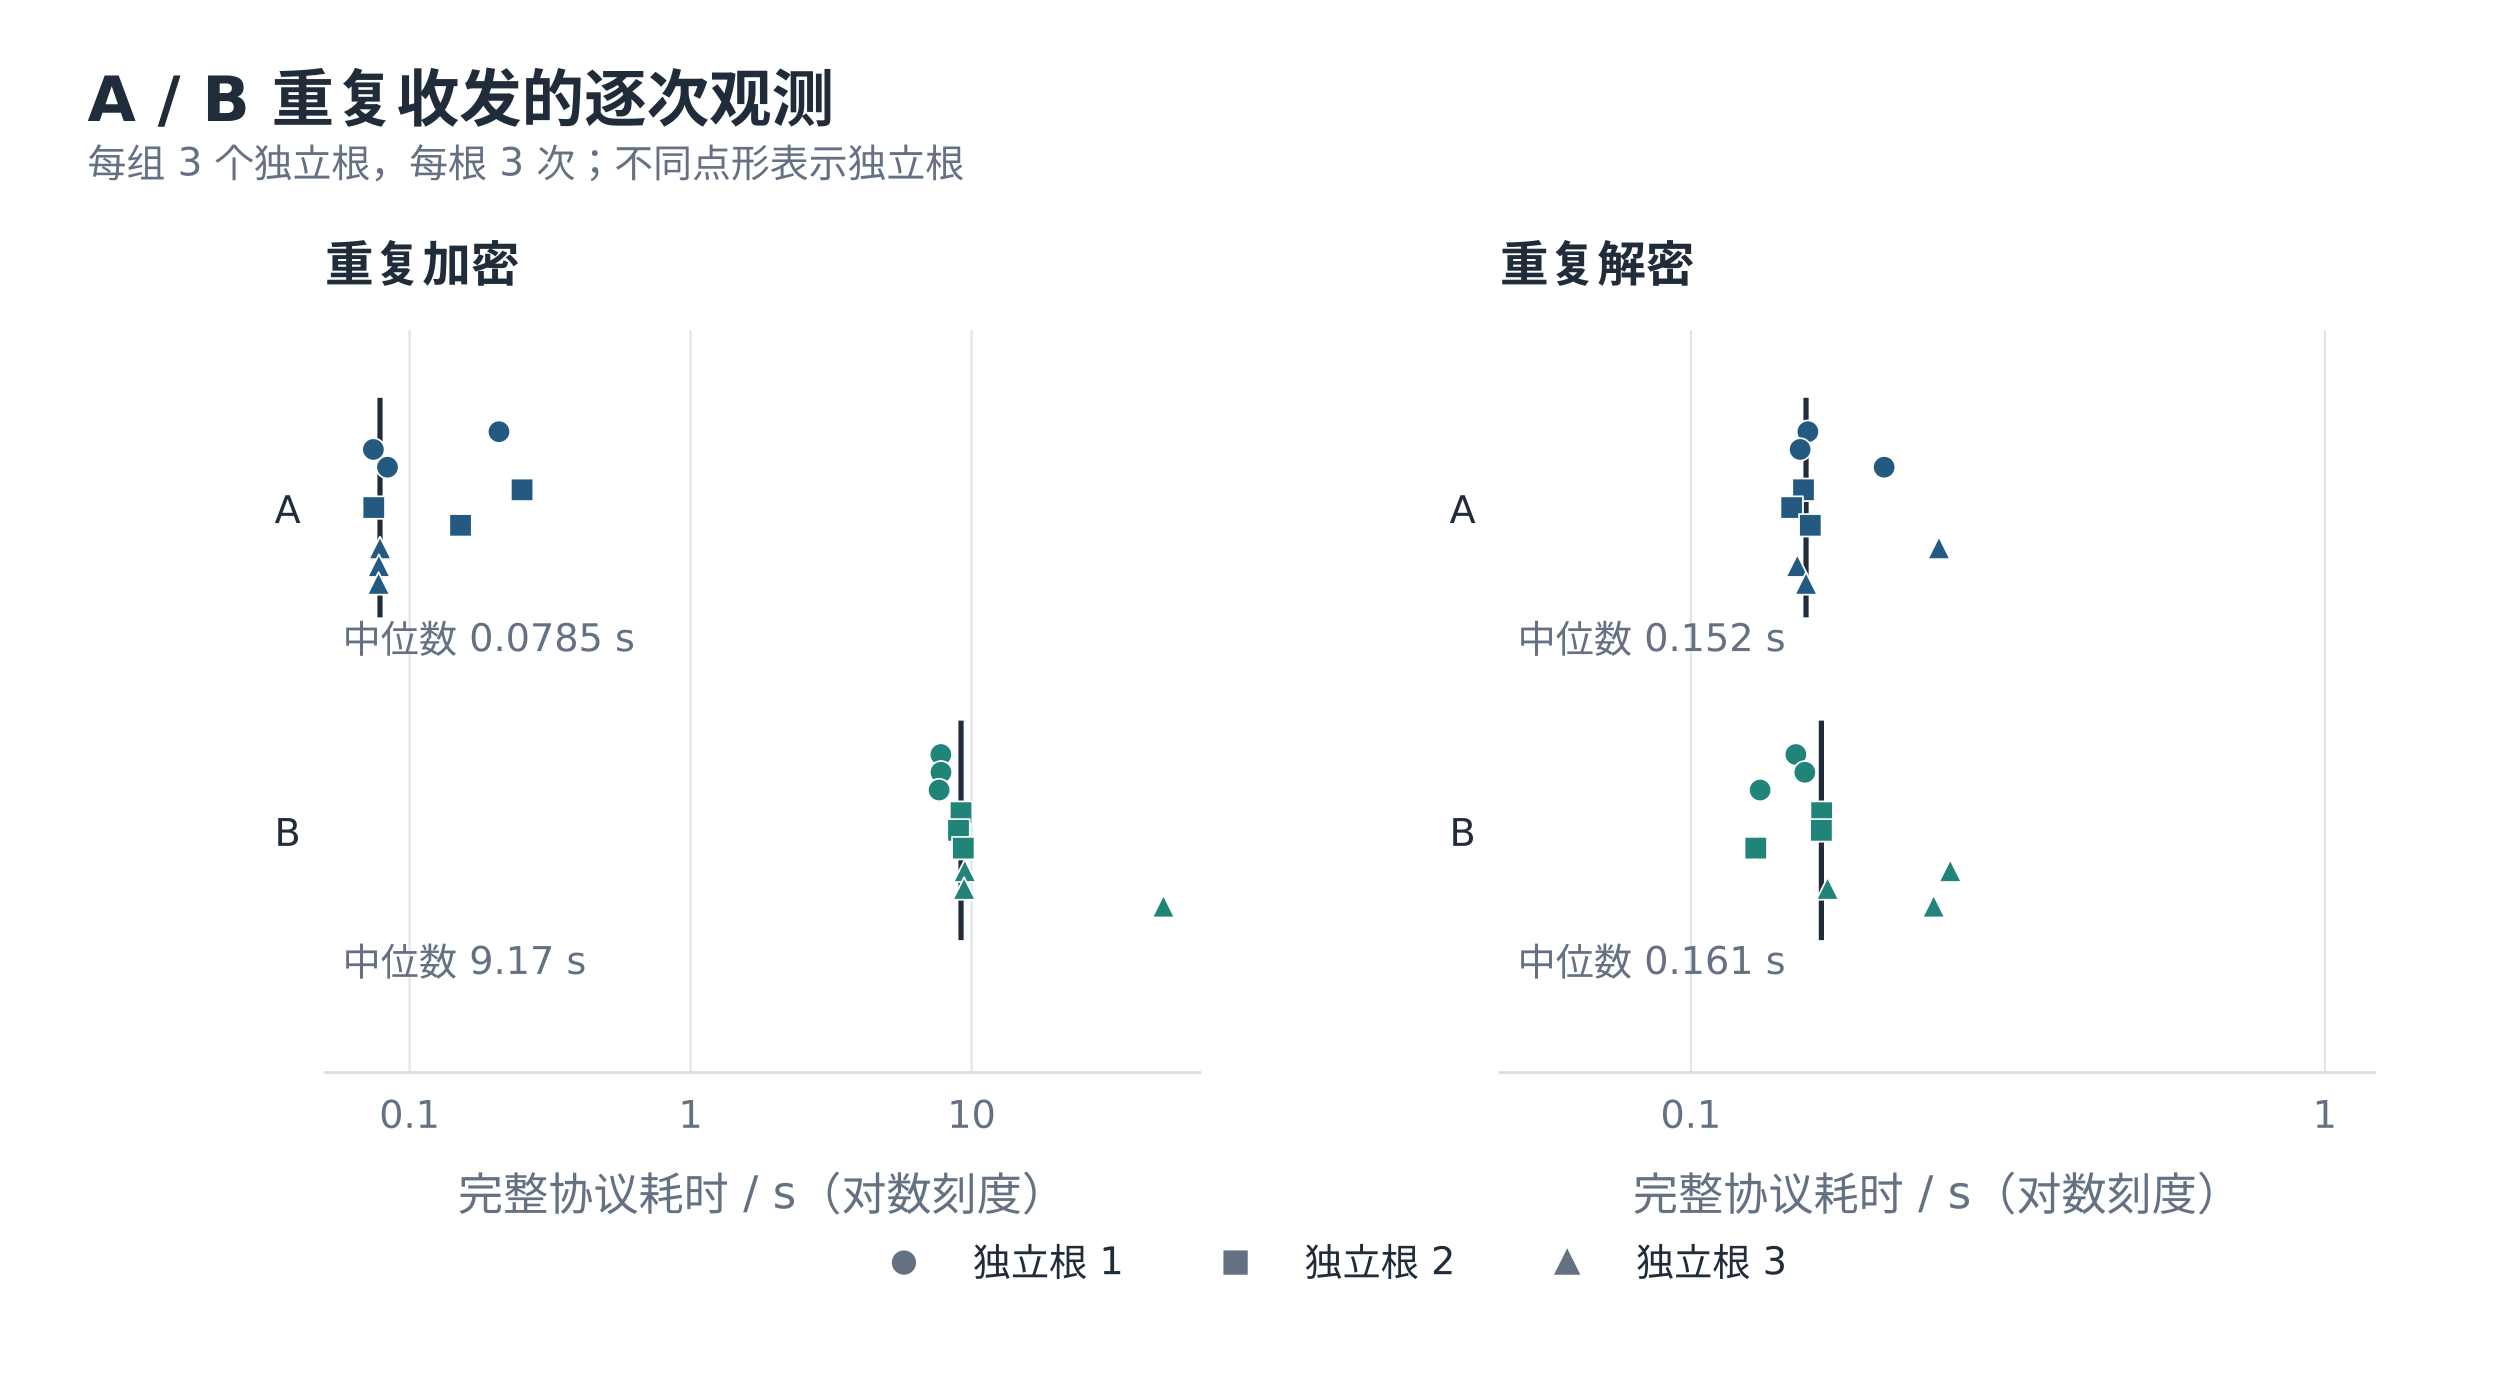
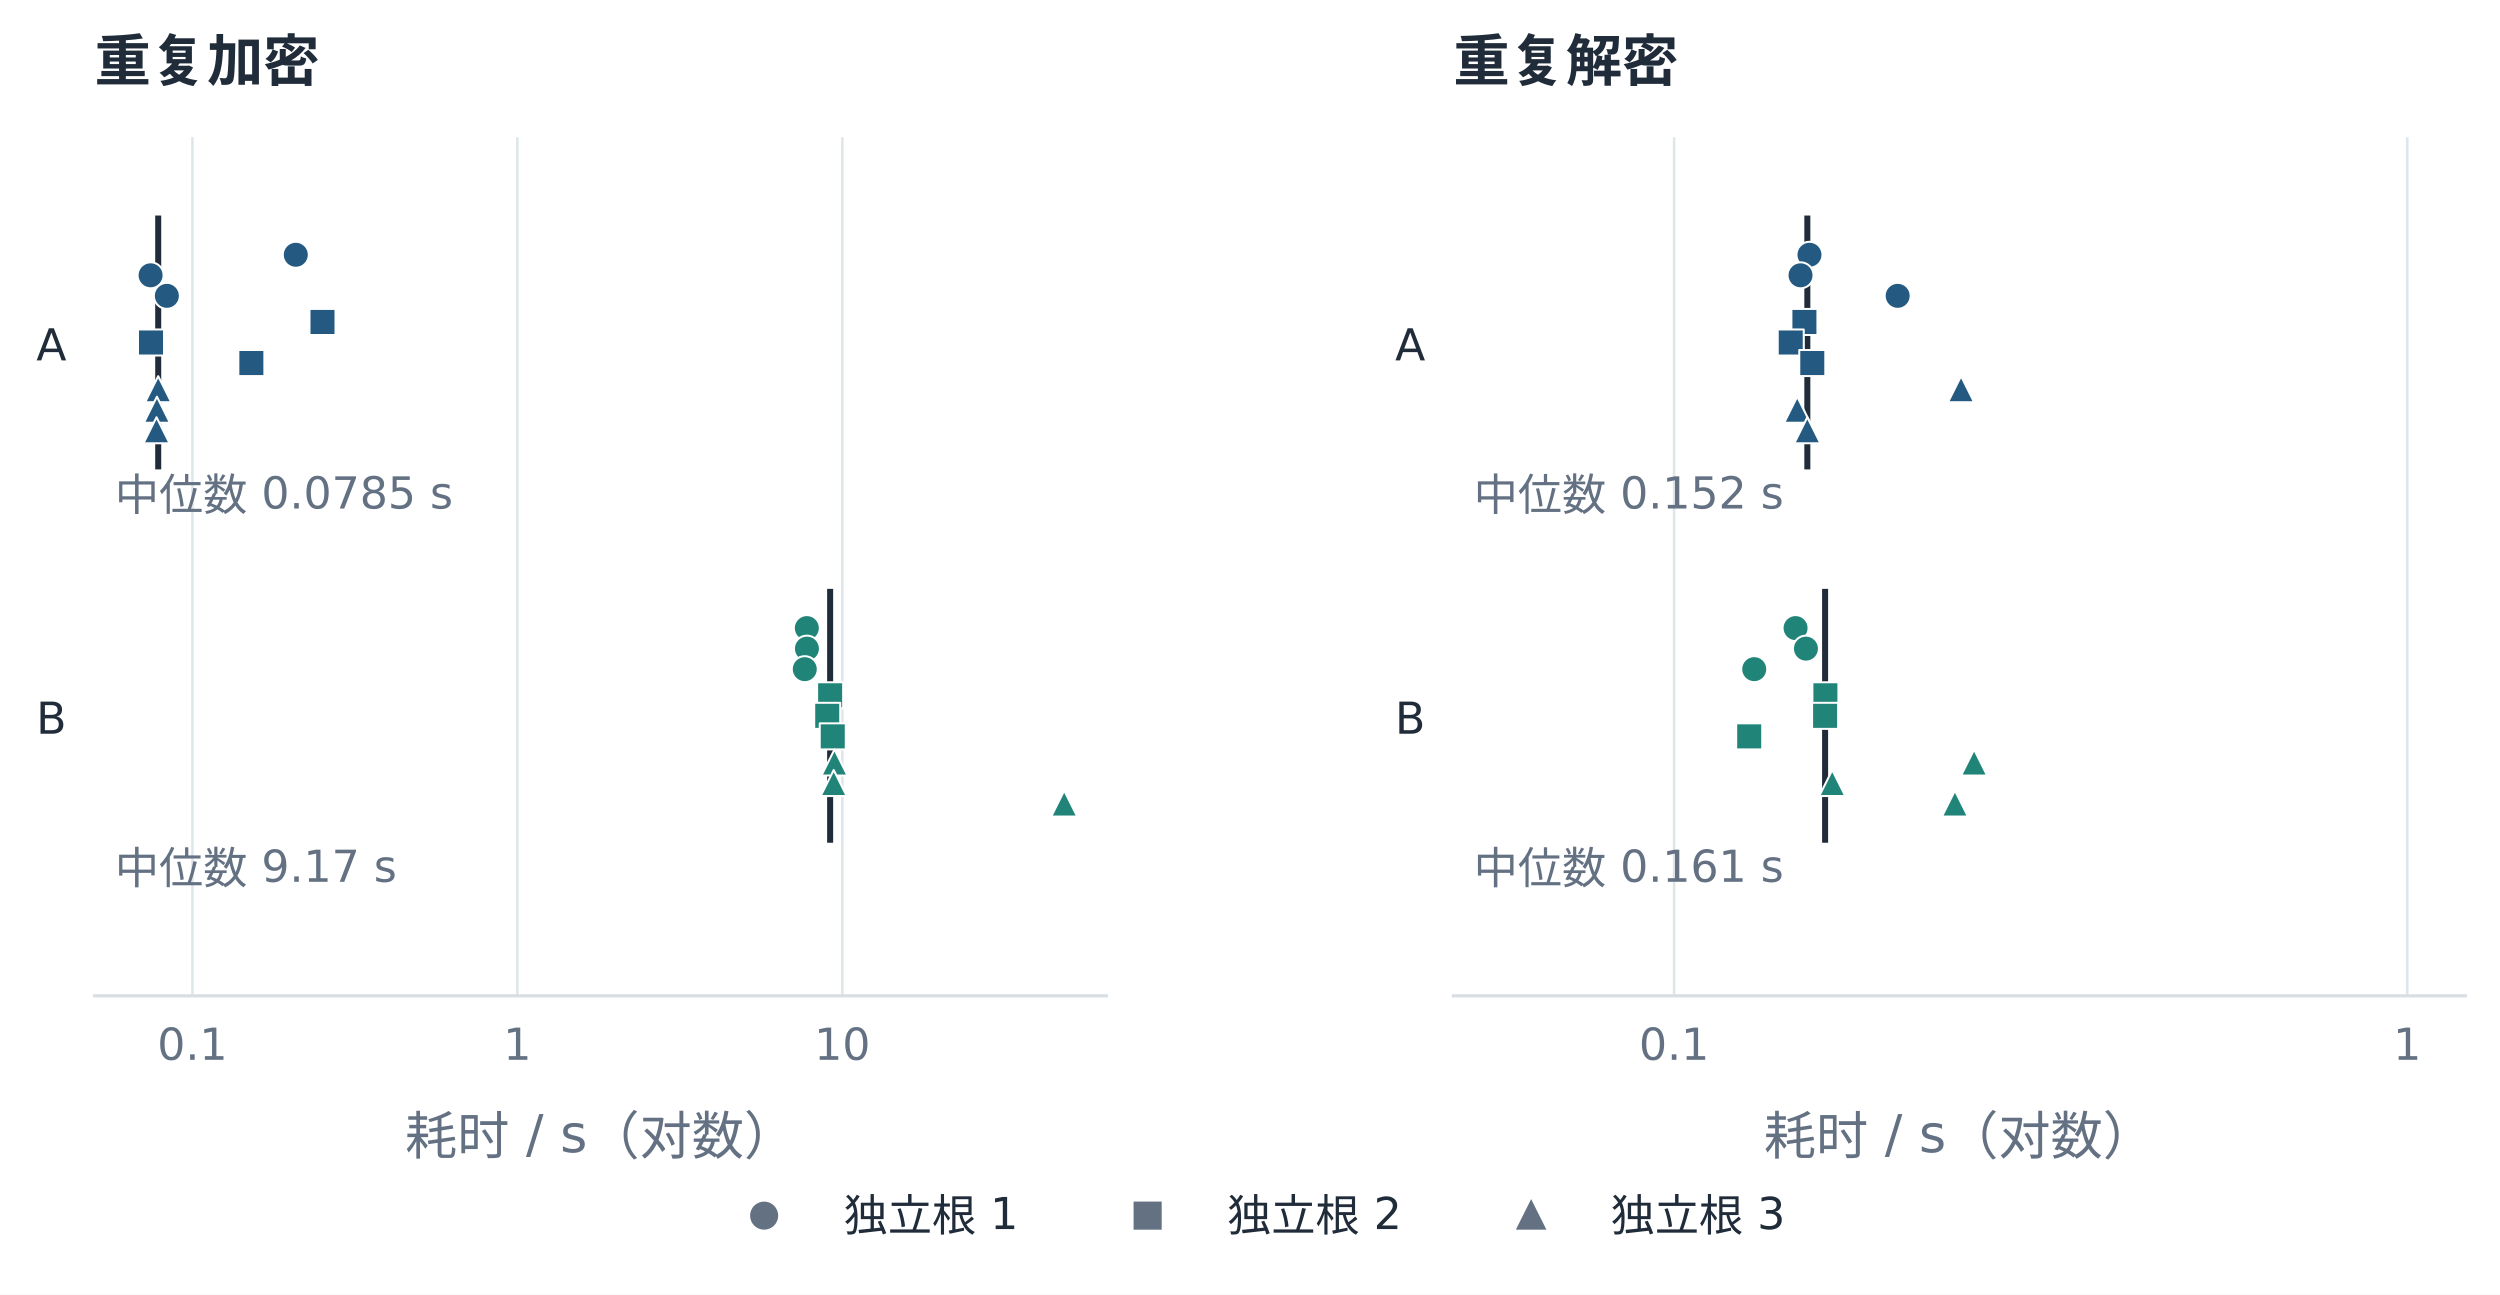
- <svg xmlns="http://www.w3.org/2000/svg" xmlns:xlink="http://www.w3.org/1999/xlink" width="720pt" height="396pt" viewBox="0 0 720 396" version="1.1">
+ <svg xmlns="http://www.w3.org/2000/svg" xmlns:xlink="http://www.w3.org/1999/xlink" width="622.6pt" height="322.42pt" viewBox="0 0 622.6 322.42" version="1.1">
  <defs>
    <style type="text/css">*{stroke-linejoin: round; stroke-linecap: butt}</style>
  </defs>
  <g id="figure_1">
    <g id="patch_1">
-       <path d="M 0 396 L 720 396 L 720 0 L 0 0 z " style="fill: #ffffff" />
+       <path d="M 0 322.42 L 622.6 322.42 L 622.6 0 L 0 0 z " style="fill: #ffffff" />
    </g>
    <g id="axes_1">
      <g id="patch_2">
-         <path d="M 93.6 308.88 L 345.6 308.88 L 345.6 95.04 L 93.6 95.04 z " style="fill: #ffffff" />
+         <path d="M 23.56 248 L 275.56 248 L 275.56 34.16 L 23.56 34.16 z " style="fill: #ffffff" />
      </g>
      <g id="matplotlib.axis_1">
        <g id="xtick_1">
          <g id="line2d_1">
-             <path d="M 117.961 308.88 L 117.961 95.04 " clip-path="url(#p6585a1481a)" style="fill: none; stroke: #d7dfe5; stroke-opacity: 0.8; stroke-width: 0.65; stroke-linecap: square" />
+             <path d="M 47.921 248 L 47.921 34.16 " clip-path="url(#p91b5e09d62)" style="fill: none; stroke: #d7dfe5; stroke-opacity: 0.8; stroke-width: 0.65; stroke-linecap: square" />
          </g>
          <g id="line2d_2" />
          <g id="text_1">
-             <text style="font-size: 11px; font-family: 'Microsoft YaHei', 'DejaVu Sans'; text-anchor: middle; fill: #637183" x="117.961" y="324.812" transform="rotate(-0 117.9613 324.8121)">0.1</text>
+             <text style="font-size: 11px; font-family: 'Microsoft YaHei', 'DejaVu Sans'; text-anchor: middle; fill: #637183" x="47.921" y="263.932" transform="rotate(-0 47.92125 263.9321)">0.1</text>
          </g>
        </g>
        <g id="xtick_2">
          <g id="line2d_3">
-             <path d="M 198.888 308.88 L 198.888 95.04 " clip-path="url(#p6585a1481a)" style="fill: none; stroke: #d7dfe5; stroke-opacity: 0.8; stroke-width: 0.65; stroke-linecap: square" />
+             <path d="M 128.848 248 L 128.848 34.16 " clip-path="url(#p91b5e09d62)" style="fill: none; stroke: #d7dfe5; stroke-opacity: 0.8; stroke-width: 0.65; stroke-linecap: square" />
          </g>
          <g id="line2d_4" />
          <g id="text_2">
-             <text style="font-size: 11px; font-family: 'Microsoft YaHei', 'DejaVu Sans'; text-anchor: middle; fill: #637183" x="198.888" y="324.812" transform="rotate(-0 198.8876 324.8121)">1</text>
+             <text style="font-size: 11px; font-family: 'Microsoft YaHei', 'DejaVu Sans'; text-anchor: middle; fill: #637183" x="128.848" y="263.932" transform="rotate(-0 128.8476 263.9321)">1</text>
          </g>
        </g>
        <g id="xtick_3">
          <g id="line2d_5">
-             <path d="M 279.814 308.88 L 279.814 95.04 " clip-path="url(#p6585a1481a)" style="fill: none; stroke: #d7dfe5; stroke-opacity: 0.8; stroke-width: 0.65; stroke-linecap: square" />
+             <path d="M 209.774 248 L 209.774 34.16 " clip-path="url(#p91b5e09d62)" style="fill: none; stroke: #d7dfe5; stroke-opacity: 0.8; stroke-width: 0.65; stroke-linecap: square" />
          </g>
          <g id="line2d_6" />
          <g id="text_3">
-             <text style="font-size: 11px; font-family: 'Microsoft YaHei', 'DejaVu Sans'; text-anchor: middle; fill: #637183" x="279.814" y="324.812" transform="rotate(-0 279.8139 324.8121)">10</text>
+             <text style="font-size: 11px; font-family: 'Microsoft YaHei', 'DejaVu Sans'; text-anchor: middle; fill: #637183" x="209.774" y="263.932" transform="rotate(-0 209.7739 263.9321)">10</text>
          </g>
        </g>
        <g id="text_4">
-           <text style="font-size: 13px; font-family: 'Microsoft YaHei', 'DejaVu Sans'; text-anchor: middle; fill: #637183" x="219.6" y="348.55" transform="rotate(-0 219.6 348.5502)">完整协议耗时 / s（对数刻度）</text>
+           <text style="font-size: 13px; font-family: 'Microsoft YaHei', 'DejaVu Sans'; text-anchor: middle; fill: #637183" x="149.56" y="287.53" transform="rotate(-0 149.56 287.53)">耗时 / s（对数）</text>
        </g>
      </g>
      <g id="matplotlib.axis_2">
        <g id="ytick_1">
          <g id="line2d_7" />
          <g id="text_5">
-             <text style="font-size: 11px; font-family: 'Microsoft YaHei', 'DejaVu Sans'; text-anchor: end; fill: #202c39" x="86.6" y="150.642" transform="rotate(-0 86.6 150.6417)">A</text>
+             <text style="font-size: 11px; font-family: 'Microsoft YaHei', 'DejaVu Sans'; text-anchor: end; fill: #202c39" x="16.56" y="89.762" transform="rotate(-0 16.56 89.76172)">A</text>
          </g>
        </g>
        <g id="ytick_2">
          <g id="line2d_8" />
          <g id="text_6">
-             <text style="font-size: 11px; font-family: 'Microsoft YaHei', 'DejaVu Sans'; text-anchor: end; fill: #202c39" x="86.6" y="243.616" transform="rotate(-0 86.6 243.6156)">B</text>
+             <text style="font-size: 11px; font-family: 'Microsoft YaHei', 'DejaVu Sans'; text-anchor: end; fill: #202c39" x="16.56" y="182.736" transform="rotate(-0 16.56 182.7356)">B</text>
          </g>
        </g>
      </g>
      <g id="LineCollection_1">
-         <path d="M 109.441 114.565 L 109.441 177.787 " clip-path="url(#p6585a1481a)" style="fill: none; stroke: #202c39; stroke-width: 1.5" />
+         <path d="M 39.401 53.685 L 39.401 116.907 " clip-path="url(#p91b5e09d62)" style="fill: none; stroke: #202c39; stroke-width: 1.5" />
      </g>
      <g id="LineCollection_2">
-         <path d="M 276.777 207.538 L 276.777 270.761 " clip-path="url(#p6585a1481a)" style="fill: none; stroke: #202c39; stroke-width: 1.5" />
+         <path d="M 206.737 146.658 L 206.737 209.881 " clip-path="url(#p91b5e09d62)" style="fill: none; stroke: #202c39; stroke-width: 1.5" />
      </g>
      <g id="patch_3">
-         <path d="M 93.6 308.88 L 345.6 308.88 " style="fill: none; stroke: #d7dfe5; stroke-width: 0.8; stroke-linejoin: miter; stroke-linecap: square" />
+         <path d="M 23.56 248 L 275.56 248 " style="fill: none; stroke: #d7dfe5; stroke-width: 0.8; stroke-linejoin: miter; stroke-linecap: square" />
      </g>
      <g id="PathCollection_1">
        <defs>
          <path id="ma7cf6ee868" d="M 0 3.24 C 0.859 3.24 1.684 2.899 2.291 2.291 C 2.899 1.684 3.24 0.859 3.24 0 C 3.24 -0.859 2.899 -1.684 2.291 -2.291 C 1.684 -2.899 0.859 -3.24 0 -3.24 C -0.859 -3.24 -1.684 -2.899 -2.291 -2.291 C -2.899 -1.684 -3.24 -0.859 -3.24 0 C -3.24 0.859 -2.899 1.684 -2.291 2.291 C -1.684 2.899 -0.859 3.24 0 3.24 z " style="stroke: #ffffff; stroke-width: 0.5" />
        </defs>
-         <g clip-path="url(#p6585a1481a)">
-           <use xlink:href="#ma7cf6ee868" x="143.705" y="124.327" style="fill: #245a81; stroke: #ffffff; stroke-width: 0.5" />
-           <use xlink:href="#ma7cf6ee868" x="107.542" y="129.44" style="fill: #245a81; stroke: #ffffff; stroke-width: 0.5" />
-           <use xlink:href="#ma7cf6ee868" x="111.594" y="134.554" style="fill: #245a81; stroke: #ffffff; stroke-width: 0.5" />
+         <g clip-path="url(#p91b5e09d62)">
+           <use xlink:href="#ma7cf6ee868" x="73.665" y="63.447" style="fill: #245a81; stroke: #ffffff; stroke-width: 0.5" />
+           <use xlink:href="#ma7cf6ee868" x="37.502" y="68.56" style="fill: #245a81; stroke: #ffffff; stroke-width: 0.5" />
+           <use xlink:href="#ma7cf6ee868" x="41.554" y="73.674" style="fill: #245a81; stroke: #ffffff; stroke-width: 0.5" />
        </g>
      </g>
      <g id="PathCollection_2">
        <defs>
          <path id="ma4d59b0279" d="M -3.24 3.24 L 3.24 3.24 L 3.24 -3.24 L -3.24 -3.24 z " style="stroke: #ffffff; stroke-width: 0.5" />
        </defs>
-         <g clip-path="url(#p6585a1481a)">
-           <use xlink:href="#ma4d59b0279" x="150.354" y="141.062" style="fill: #245a81; stroke: #ffffff; stroke-width: 0.5" />
-           <use xlink:href="#ma4d59b0279" x="107.644" y="146.176" style="fill: #245a81; stroke: #ffffff; stroke-width: 0.5" />
-           <use xlink:href="#ma4d59b0279" x="132.639" y="151.289" style="fill: #245a81; stroke: #ffffff; stroke-width: 0.5" />
+         <g clip-path="url(#p91b5e09d62)">
+           <use xlink:href="#ma4d59b0279" x="80.314" y="80.182" style="fill: #245a81; stroke: #ffffff; stroke-width: 0.5" />
+           <use xlink:href="#ma4d59b0279" x="37.604" y="85.296" style="fill: #245a81; stroke: #ffffff; stroke-width: 0.5" />
+           <use xlink:href="#ma4d59b0279" x="62.599" y="90.409" style="fill: #245a81; stroke: #ffffff; stroke-width: 0.5" />
        </g>
      </g>
      <g id="PathCollection_3">
        <defs>
          <path id="m15180a87e1" d="M 0 -3.24 L -3.24 3.24 L 3.24 3.24 z " style="stroke: #ffffff; stroke-width: 0.5" />
        </defs>
-         <g clip-path="url(#p6585a1481a)">
-           <use xlink:href="#m15180a87e1" x="109.441" y="157.797" style="fill: #245a81; stroke: #ffffff; stroke-width: 0.5" />
-           <use xlink:href="#m15180a87e1" x="109.116" y="162.911" style="fill: #245a81; stroke: #ffffff; stroke-width: 0.5" />
-           <use xlink:href="#m15180a87e1" x="109.02" y="168.025" style="fill: #245a81; stroke: #ffffff; stroke-width: 0.5" />
+         <g clip-path="url(#p91b5e09d62)">
+           <use xlink:href="#m15180a87e1" x="39.401" y="96.917" style="fill: #245a81; stroke: #ffffff; stroke-width: 0.5" />
+           <use xlink:href="#m15180a87e1" x="39.076" y="102.031" style="fill: #245a81; stroke: #ffffff; stroke-width: 0.5" />
+           <use xlink:href="#m15180a87e1" x="38.98" y="107.145" style="fill: #245a81; stroke: #ffffff; stroke-width: 0.5" />
        </g>
      </g>
      <g id="text_7">
-         <text style="font-size: 11px; font-family: 'Microsoft YaHei', 'DejaVu Sans'; text-anchor: start; fill: #637183" x="98.64" y="188.014" transform="rotate(-0 98.64 188.0139)">中位数 0.0785 s</text>
+         <text style="font-size: 11px; font-family: 'Microsoft YaHei', 'DejaVu Sans'; text-anchor: start; fill: #637183" x="28.6" y="127.134" transform="rotate(-0 28.6 127.1339)">中位数 0.0785 s</text>
      </g>
      <g id="PathCollection_4">
        <defs>
          <path id="m8bd0eabfaf" d="M 0 3.24 C 0.859 3.24 1.684 2.899 2.291 2.291 C 2.899 1.684 3.24 0.859 3.24 0 C 3.24 -0.859 2.899 -1.684 2.291 -2.291 C 1.684 -2.899 0.859 -3.24 0 -3.24 C -0.859 -3.24 -1.684 -2.899 -2.291 -2.291 C -2.899 -1.684 -3.24 -0.859 -3.24 0 C -3.24 0.859 -2.899 1.684 -2.291 2.291 C -1.684 2.899 -0.859 3.24 0 3.24 z " style="stroke: #ffffff; stroke-width: 0.5" />
        </defs>
-         <g clip-path="url(#p6585a1481a)">
-           <use xlink:href="#m8bd0eabfaf" x="270.974" y="217.301" style="fill: #218478; stroke: #ffffff; stroke-width: 0.5" />
-           <use xlink:href="#m8bd0eabfaf" x="270.997" y="222.414" style="fill: #218478; stroke: #ffffff; stroke-width: 0.5" />
-           <use xlink:href="#m8bd0eabfaf" x="270.461" y="227.528" style="fill: #218478; stroke: #ffffff; stroke-width: 0.5" />
+         <g clip-path="url(#p91b5e09d62)">
+           <use xlink:href="#m8bd0eabfaf" x="200.934" y="156.421" style="fill: #218478; stroke: #ffffff; stroke-width: 0.5" />
+           <use xlink:href="#m8bd0eabfaf" x="200.957" y="161.534" style="fill: #218478; stroke: #ffffff; stroke-width: 0.5" />
+           <use xlink:href="#m8bd0eabfaf" x="200.421" y="166.648" style="fill: #218478; stroke: #ffffff; stroke-width: 0.5" />
        </g>
      </g>
      <g id="PathCollection_5">
        <defs>
          <path id="m09cf3d7cda" d="M -3.24 3.24 L 3.24 3.24 L 3.24 -3.24 L -3.24 -3.24 z " style="stroke: #ffffff; stroke-width: 0.5" />
        </defs>
-         <g clip-path="url(#p6585a1481a)">
-           <use xlink:href="#m09cf3d7cda" x="276.777" y="234.036" style="fill: #218478; stroke: #ffffff; stroke-width: 0.5" />
-           <use xlink:href="#m09cf3d7cda" x="276.053" y="239.15" style="fill: #218478; stroke: #ffffff; stroke-width: 0.5" />
-           <use xlink:href="#m09cf3d7cda" x="277.43" y="244.263" style="fill: #218478; stroke: #ffffff; stroke-width: 0.5" />
+         <g clip-path="url(#p91b5e09d62)">
+           <use xlink:href="#m09cf3d7cda" x="206.737" y="173.156" style="fill: #218478; stroke: #ffffff; stroke-width: 0.5" />
+           <use xlink:href="#m09cf3d7cda" x="206.013" y="178.27" style="fill: #218478; stroke: #ffffff; stroke-width: 0.5" />
+           <use xlink:href="#m09cf3d7cda" x="207.39" y="183.383" style="fill: #218478; stroke: #ffffff; stroke-width: 0.5" />
        </g>
      </g>
      <g id="PathCollection_6">
        <defs>
          <path id="m0bfc411333" d="M 0 -3.24 L -3.24 3.24 L 3.24 3.24 z " style="stroke: #ffffff; stroke-width: 0.5" />
        </defs>
-         <g clip-path="url(#p6585a1481a)">
-           <use xlink:href="#m0bfc411333" x="277.855" y="250.771" style="fill: #218478; stroke: #ffffff; stroke-width: 0.5" />
-           <use xlink:href="#m0bfc411333" x="277.662" y="255.885" style="fill: #218478; stroke: #ffffff; stroke-width: 0.5" />
-           <use xlink:href="#m0bfc411333" x="335.072" y="260.998" style="fill: #218478; stroke: #ffffff; stroke-width: 0.5" />
+         <g clip-path="url(#p91b5e09d62)">
+           <use xlink:href="#m0bfc411333" x="207.815" y="189.891" style="fill: #218478; stroke: #ffffff; stroke-width: 0.5" />
+           <use xlink:href="#m0bfc411333" x="207.622" y="195.005" style="fill: #218478; stroke: #ffffff; stroke-width: 0.5" />
+           <use xlink:href="#m0bfc411333" x="265.032" y="200.118" style="fill: #218478; stroke: #ffffff; stroke-width: 0.5" />
        </g>
      </g>
      <g id="text_8">
-         <text style="font-size: 11px; font-family: 'Microsoft YaHei', 'DejaVu Sans'; text-anchor: start; fill: #637183" x="98.64" y="280.988" transform="rotate(-0 98.64 280.9878)">中位数 9.17 s</text>
+         <text style="font-size: 11px; font-family: 'Microsoft YaHei', 'DejaVu Sans'; text-anchor: start; fill: #637183" x="28.6" y="220.108" transform="rotate(-0 28.6 220.1078)">中位数 9.17 s</text>
      </g>
      <g id="text_9">
-         <text style="font-weight: 700; font-size: 14px; font-family: 'Microsoft YaHei', 'DejaVu Sans'; text-anchor: start; fill: #202c39" x="93.6" y="81.04" transform="rotate(-0 93.6 81.04)">重复加密</text>
+         <text style="font-weight: 700; font-size: 14px; font-family: 'Microsoft YaHei', 'DejaVu Sans'; text-anchor: start; fill: #202c39" x="23.56" y="20.16" transform="rotate(-0 23.56 20.16)">重复加密</text>
      </g>
    </g>
    <g id="axes_2">
      <g id="patch_4">
-         <path d="M 432 308.88 L 684 308.88 L 684 95.04 L 432 95.04 z " style="fill: #ffffff" />
+         <path d="M 361.96 248 L 613.96 248 L 613.96 34.16 L 361.96 34.16 z " style="fill: #ffffff" />
      </g>
      <g id="matplotlib.axis_3">
        <g id="xtick_4">
          <g id="line2d_9">
-             <path d="M 486.962 308.88 L 486.962 95.04 " clip-path="url(#p04094a6241)" style="fill: none; stroke: #d7dfe5; stroke-opacity: 0.8; stroke-width: 0.65; stroke-linecap: square" />
+             <path d="M 416.922 248 L 416.922 34.16 " clip-path="url(#p687ee905c0)" style="fill: none; stroke: #d7dfe5; stroke-opacity: 0.8; stroke-width: 0.65; stroke-linecap: square" />
          </g>
          <g id="line2d_10" />
          <g id="text_10">
-             <text style="font-size: 11px; font-family: 'Microsoft YaHei', 'DejaVu Sans'; text-anchor: middle; fill: #637183" x="486.962" y="324.812" transform="rotate(-0 486.9623 324.8121)">0.1</text>
+             <text style="font-size: 11px; font-family: 'Microsoft YaHei', 'DejaVu Sans'; text-anchor: middle; fill: #637183" x="416.922" y="263.932" transform="rotate(-0 416.9223 263.9321)">0.1</text>
          </g>
        </g>
        <g id="xtick_5">
          <g id="line2d_11">
-             <path d="M 669.543 308.88 L 669.543 95.04 " clip-path="url(#p04094a6241)" style="fill: none; stroke: #d7dfe5; stroke-opacity: 0.8; stroke-width: 0.65; stroke-linecap: square" />
+             <path d="M 599.503 248 L 599.503 34.16 " clip-path="url(#p687ee905c0)" style="fill: none; stroke: #d7dfe5; stroke-opacity: 0.8; stroke-width: 0.65; stroke-linecap: square" />
          </g>
          <g id="line2d_12" />
          <g id="text_11">
-             <text style="font-size: 11px; font-family: 'Microsoft YaHei', 'DejaVu Sans'; text-anchor: middle; fill: #637183" x="669.543" y="324.812" transform="rotate(-0 669.543 324.8121)">1</text>
+             <text style="font-size: 11px; font-family: 'Microsoft YaHei', 'DejaVu Sans'; text-anchor: middle; fill: #637183" x="599.503" y="263.932" transform="rotate(-0 599.503 263.9321)">1</text>
          </g>
        </g>
        <g id="text_12">
-           <text style="font-size: 13px; font-family: 'Microsoft YaHei', 'DejaVu Sans'; text-anchor: middle; fill: #637183" x="558" y="348.55" transform="rotate(-0 558 348.5502)">完整协议耗时 / s（对数刻度）</text>
+           <text style="font-size: 13px; font-family: 'Microsoft YaHei', 'DejaVu Sans'; text-anchor: middle; fill: #637183" x="487.96" y="287.53" transform="rotate(-0 487.96 287.53)">耗时 / s（对数）</text>
        </g>
      </g>
      <g id="matplotlib.axis_4">
        <g id="ytick_3">
          <g id="line2d_13" />
          <g id="text_13">
-             <text style="font-size: 11px; font-family: 'Microsoft YaHei', 'DejaVu Sans'; text-anchor: end; fill: #202c39" x="425" y="150.642" transform="rotate(-0 425 150.6417)">A</text>
+             <text style="font-size: 11px; font-family: 'Microsoft YaHei', 'DejaVu Sans'; text-anchor: end; fill: #202c39" x="354.96" y="89.762" transform="rotate(-0 354.96 89.76172)">A</text>
          </g>
        </g>
        <g id="ytick_4">
          <g id="line2d_14" />
          <g id="text_14">
-             <text style="font-size: 11px; font-family: 'Microsoft YaHei', 'DejaVu Sans'; text-anchor: end; fill: #202c39" x="425" y="243.616" transform="rotate(-0 425 243.6156)">B</text>
+             <text style="font-size: 11px; font-family: 'Microsoft YaHei', 'DejaVu Sans'; text-anchor: end; fill: #202c39" x="354.96" y="182.736" transform="rotate(-0 354.96 182.7356)">B</text>
          </g>
        </g>
      </g>
      <g id="LineCollection_3">
-         <path d="M 520.138 114.565 L 520.138 177.787 " clip-path="url(#p04094a6241)" style="fill: none; stroke: #202c39; stroke-width: 1.5" />
+         <path d="M 450.098 53.685 L 450.098 116.907 " clip-path="url(#p687ee905c0)" style="fill: none; stroke: #202c39; stroke-width: 1.5" />
      </g>
      <g id="LineCollection_4">
-         <path d="M 524.562 207.538 L 524.562 270.761 " clip-path="url(#p04094a6241)" style="fill: none; stroke: #202c39; stroke-width: 1.5" />
+         <path d="M 454.522 146.658 L 454.522 209.881 " clip-path="url(#p687ee905c0)" style="fill: none; stroke: #202c39; stroke-width: 1.5" />
      </g>
      <g id="patch_5">
-         <path d="M 432 308.88 L 684 308.88 " style="fill: none; stroke: #d7dfe5; stroke-width: 0.8; stroke-linejoin: miter; stroke-linecap: square" />
+         <path d="M 361.96 248 L 613.96 248 " style="fill: none; stroke: #d7dfe5; stroke-width: 0.8; stroke-linejoin: miter; stroke-linecap: square" />
      </g>
      <g id="PathCollection_7">
-         <g clip-path="url(#p04094a6241)">
-           <use xlink:href="#ma7cf6ee868" x="520.671" y="124.327" style="fill: #245a81; stroke: #ffffff; stroke-width: 0.5" />
-           <use xlink:href="#ma7cf6ee868" x="518.443" y="129.44" style="fill: #245a81; stroke: #ffffff; stroke-width: 0.5" />
-           <use xlink:href="#ma7cf6ee868" x="542.637" y="134.554" style="fill: #245a81; stroke: #ffffff; stroke-width: 0.5" />
+         <g clip-path="url(#p687ee905c0)">
+           <use xlink:href="#ma7cf6ee868" x="450.631" y="63.447" style="fill: #245a81; stroke: #ffffff; stroke-width: 0.5" />
+           <use xlink:href="#ma7cf6ee868" x="448.403" y="68.56" style="fill: #245a81; stroke: #ffffff; stroke-width: 0.5" />
+           <use xlink:href="#ma7cf6ee868" x="472.597" y="73.674" style="fill: #245a81; stroke: #ffffff; stroke-width: 0.5" />
        </g>
      </g>
      <g id="PathCollection_8">
-         <g clip-path="url(#p04094a6241)">
-           <use xlink:href="#ma4d59b0279" x="519.41" y="141.062" style="fill: #245a81; stroke: #ffffff; stroke-width: 0.5" />
-           <use xlink:href="#ma4d59b0279" x="516.004" y="146.176" style="fill: #245a81; stroke: #ffffff; stroke-width: 0.5" />
-           <use xlink:href="#ma4d59b0279" x="521.371" y="151.289" style="fill: #245a81; stroke: #ffffff; stroke-width: 0.5" />
+         <g clip-path="url(#p687ee905c0)">
+           <use xlink:href="#ma4d59b0279" x="449.37" y="80.182" style="fill: #245a81; stroke: #ffffff; stroke-width: 0.5" />
+           <use xlink:href="#ma4d59b0279" x="445.964" y="85.296" style="fill: #245a81; stroke: #ffffff; stroke-width: 0.5" />
+           <use xlink:href="#ma4d59b0279" x="451.331" y="90.409" style="fill: #245a81; stroke: #ffffff; stroke-width: 0.5" />
        </g>
      </g>
      <g id="PathCollection_9">
-         <g clip-path="url(#p04094a6241)">
-           <use xlink:href="#m15180a87e1" x="558.421" y="157.797" style="fill: #245a81; stroke: #ffffff; stroke-width: 0.5" />
-           <use xlink:href="#m15180a87e1" x="517.615" y="162.911" style="fill: #245a81; stroke: #ffffff; stroke-width: 0.5" />
-           <use xlink:href="#m15180a87e1" x="520.138" y="168.025" style="fill: #245a81; stroke: #ffffff; stroke-width: 0.5" />
+         <g clip-path="url(#p687ee905c0)">
+           <use xlink:href="#m15180a87e1" x="488.381" y="96.917" style="fill: #245a81; stroke: #ffffff; stroke-width: 0.5" />
+           <use xlink:href="#m15180a87e1" x="447.575" y="102.031" style="fill: #245a81; stroke: #ffffff; stroke-width: 0.5" />
+           <use xlink:href="#m15180a87e1" x="450.098" y="107.145" style="fill: #245a81; stroke: #ffffff; stroke-width: 0.5" />
        </g>
      </g>
      <g id="text_15">
-         <text style="font-size: 11px; font-family: 'Microsoft YaHei', 'DejaVu Sans'; text-anchor: start; fill: #637183" x="437.04" y="188.014" transform="rotate(-0 437.04 188.0139)">中位数 0.152 s</text>
+         <text style="font-size: 11px; font-family: 'Microsoft YaHei', 'DejaVu Sans'; text-anchor: start; fill: #637183" x="367" y="127.134" transform="rotate(-0 367 127.1339)">中位数 0.152 s</text>
      </g>
      <g id="PathCollection_10">
-         <g clip-path="url(#p04094a6241)">
-           <use xlink:href="#m8bd0eabfaf" x="517.206" y="217.301" style="fill: #218478; stroke: #ffffff; stroke-width: 0.5" />
-           <use xlink:href="#m8bd0eabfaf" x="519.791" y="222.414" style="fill: #218478; stroke: #ffffff; stroke-width: 0.5" />
-           <use xlink:href="#m8bd0eabfaf" x="506.914" y="227.528" style="fill: #218478; stroke: #ffffff; stroke-width: 0.5" />
+         <g clip-path="url(#p687ee905c0)">
+           <use xlink:href="#m8bd0eabfaf" x="447.166" y="156.421" style="fill: #218478; stroke: #ffffff; stroke-width: 0.5" />
+           <use xlink:href="#m8bd0eabfaf" x="449.751" y="161.534" style="fill: #218478; stroke: #ffffff; stroke-width: 0.5" />
+           <use xlink:href="#m8bd0eabfaf" x="436.874" y="166.648" style="fill: #218478; stroke: #ffffff; stroke-width: 0.5" />
        </g>
      </g>
      <g id="PathCollection_11">
-         <g clip-path="url(#p04094a6241)">
-           <use xlink:href="#m09cf3d7cda" x="524.636" y="234.036" style="fill: #218478; stroke: #ffffff; stroke-width: 0.5" />
-           <use xlink:href="#m09cf3d7cda" x="524.562" y="239.15" style="fill: #218478; stroke: #ffffff; stroke-width: 0.5" />
-           <use xlink:href="#m09cf3d7cda" x="505.661" y="244.263" style="fill: #218478; stroke: #ffffff; stroke-width: 0.5" />
+         <g clip-path="url(#p687ee905c0)">
+           <use xlink:href="#m09cf3d7cda" x="454.596" y="173.156" style="fill: #218478; stroke: #ffffff; stroke-width: 0.5" />
+           <use xlink:href="#m09cf3d7cda" x="454.522" y="178.27" style="fill: #218478; stroke: #ffffff; stroke-width: 0.5" />
+           <use xlink:href="#m09cf3d7cda" x="435.621" y="183.383" style="fill: #218478; stroke: #ffffff; stroke-width: 0.5" />
        </g>
      </g>
      <g id="PathCollection_12">
-         <g clip-path="url(#p04094a6241)">
-           <use xlink:href="#m0bfc411333" x="561.671" y="250.771" style="fill: #218478; stroke: #ffffff; stroke-width: 0.5" />
-           <use xlink:href="#m0bfc411333" x="526.344" y="255.885" style="fill: #218478; stroke: #ffffff; stroke-width: 0.5" />
-           <use xlink:href="#m0bfc411333" x="556.899" y="260.998" style="fill: #218478; stroke: #ffffff; stroke-width: 0.5" />
+         <g clip-path="url(#p687ee905c0)">
+           <use xlink:href="#m0bfc411333" x="491.631" y="189.891" style="fill: #218478; stroke: #ffffff; stroke-width: 0.5" />
+           <use xlink:href="#m0bfc411333" x="456.304" y="195.005" style="fill: #218478; stroke: #ffffff; stroke-width: 0.5" />
+           <use xlink:href="#m0bfc411333" x="486.859" y="200.118" style="fill: #218478; stroke: #ffffff; stroke-width: 0.5" />
        </g>
      </g>
      <g id="text_16">
-         <text style="font-size: 11px; font-family: 'Microsoft YaHei', 'DejaVu Sans'; text-anchor: start; fill: #637183" x="437.04" y="280.988" transform="rotate(-0 437.04 280.9878)">中位数 0.161 s</text>
+         <text style="font-size: 11px; font-family: 'Microsoft YaHei', 'DejaVu Sans'; text-anchor: start; fill: #637183" x="367" y="220.108" transform="rotate(-0 367 220.1078)">中位数 0.161 s</text>
      </g>
      <g id="text_17">
-         <text style="font-weight: 700; font-size: 14px; font-family: 'Microsoft YaHei', 'DejaVu Sans'; text-anchor: start; fill: #202c39" x="432" y="81.04" transform="rotate(-0 432 81.04)">重复解密</text>
-       </g>
-     </g>
-     <g id="text_18">
-       <text style="font-weight: 700; font-size: 18px; font-family: 'Microsoft YaHei', 'DejaVu Sans'; text-anchor: start; fill: #202c39" x="25.2" y="34.855" transform="rotate(-0 25.2 34.85531)">A / B 重复收发的逐次观测</text>
-     </g>
-     <g id="text_19">
-       <text style="font-size: 11.2px; font-family: 'Microsoft YaHei', 'DejaVu Sans'; text-anchor: start; fill: #637183" x="25.2" y="51.025" transform="rotate(-0 25.2 51.02475)">每组 3 个独立根，每根 3 次；不同点形表示独立根</text>
+         <text style="font-weight: 700; font-size: 14px; font-family: 'Microsoft YaHei', 'DejaVu Sans'; text-anchor: start; fill: #202c39" x="361.96" y="20.16" transform="rotate(-0 361.96 20.16)">重复解密</text>
+       </g>
    </g>
    <g id="legend_1">
      <g id="line2d_15">
        <defs>
          <path id="m0f8b80c53b" d="M 0 3 C 0.796 3 1.559 2.684 2.121 2.121 C 2.684 1.559 3 0.796 3 0 C 3 -0.796 2.684 -1.559 2.121 -2.121 C 1.559 -2.684 0.796 -3 0 -3 C -0.796 -3 -1.559 -2.684 -2.121 -2.121 C -2.684 -1.559 -3 -0.796 -3 0 C -3 0.796 -2.684 1.559 -2.121 2.121 C -1.559 2.684 -0.796 3 0 3 z " style="stroke: #637183" />
        </defs>
        <g>
-           <use xlink:href="#m0f8b80c53b" x="260.341" y="363.622" style="fill: #637183; stroke: #637183" />
+           <use xlink:href="#m0f8b80c53b" x="190.301" y="302.742" style="fill: #637183; stroke: #637183" />
+         </g>
+       </g>
+       <g id="text_18">
+         <text style="font-size: 11px; font-family: 'Microsoft YaHei', 'DejaVu Sans'; text-anchor: start; fill: #202c39" x="210.101" y="306.592" transform="rotate(-0 210.1013 306.5924)">独立根 1</text>
+       </g>
+       <g id="line2d_16">
+         <defs>
+           <path id="m237bf7e68b" d="M -3 3 L 3 3 L 3 -3 L -3 -3 z " style="stroke: #637183; stroke-linejoin: miter" />
+         </defs>
+         <g>
+           <use xlink:href="#m237bf7e68b" x="285.807" y="302.742" style="fill: #637183; stroke: #637183; stroke-linejoin: miter" />
+         </g>
+       </g>
+       <g id="text_19">
+         <text style="font-size: 11px; font-family: 'Microsoft YaHei', 'DejaVu Sans'; text-anchor: start; fill: #202c39" x="305.607" y="306.592" transform="rotate(-0 305.6071 306.5924)">独立根 2</text>
+       </g>
+       <g id="line2d_17">
+         <defs>
+           <path id="m5f2ced49ac" d="M 0 -3 L -3 3 L 3 3 z " style="stroke: #637183; stroke-linejoin: miter" />
+         </defs>
+         <g>
+           <use xlink:href="#m5f2ced49ac" x="381.313" y="302.742" style="fill: #637183; stroke: #637183; stroke-linejoin: miter" />
        </g>
      </g>
      <g id="text_20">
-         <text style="font-size: 11px; font-family: 'Microsoft YaHei', 'DejaVu Sans'; text-anchor: start; fill: #202c39" x="280.141" y="367.472" transform="rotate(-0 280.1413 367.4724)">独立根 1</text>
-       </g>
-       <g id="line2d_16">
-         <defs>
-           <path id="m237bf7e68b" d="M -3 3 L 3 3 L 3 -3 L -3 -3 z " style="stroke: #637183; stroke-linejoin: miter" />
-         </defs>
-         <g>
-           <use xlink:href="#m237bf7e68b" x="355.847" y="363.622" style="fill: #637183; stroke: #637183; stroke-linejoin: miter" />
-         </g>
-       </g>
-       <g id="text_21">
-         <text style="font-size: 11px; font-family: 'Microsoft YaHei', 'DejaVu Sans'; text-anchor: start; fill: #202c39" x="375.647" y="367.472" transform="rotate(-0 375.6471 367.4724)">独立根 2</text>
-       </g>
-       <g id="line2d_17">
-         <defs>
-           <path id="m5f2ced49ac" d="M 0 -3 L -3 3 L 3 3 z " style="stroke: #637183; stroke-linejoin: miter" />
-         </defs>
-         <g>
-           <use xlink:href="#m5f2ced49ac" x="451.353" y="363.622" style="fill: #637183; stroke: #637183; stroke-linejoin: miter" />
-         </g>
-       </g>
-       <g id="text_22">
-         <text style="font-size: 11px; font-family: 'Microsoft YaHei', 'DejaVu Sans'; text-anchor: start; fill: #202c39" x="471.153" y="367.472" transform="rotate(-0 471.1529 367.4724)">独立根 3</text>
+         <text style="font-size: 11px; font-family: 'Microsoft YaHei', 'DejaVu Sans'; text-anchor: start; fill: #202c39" x="401.113" y="306.592" transform="rotate(-0 401.1129 306.5924)">独立根 3</text>
      </g>
    </g>
  </g>
  <defs>
-     <clipPath id="p6585a1481a">
-       <rect x="93.6" y="95.04" width="252" height="213.84" />
+     <clipPath id="p91b5e09d62">
+       <rect x="23.56" y="34.16" width="252" height="213.84" />
    </clipPath>
-     <clipPath id="p04094a6241">
-       <rect x="432" y="95.04" width="252" height="213.84" />
+     <clipPath id="p687ee905c0">
+       <rect x="361.96" y="34.16" width="252" height="213.84" />
    </clipPath>
  </defs>
</svg>
